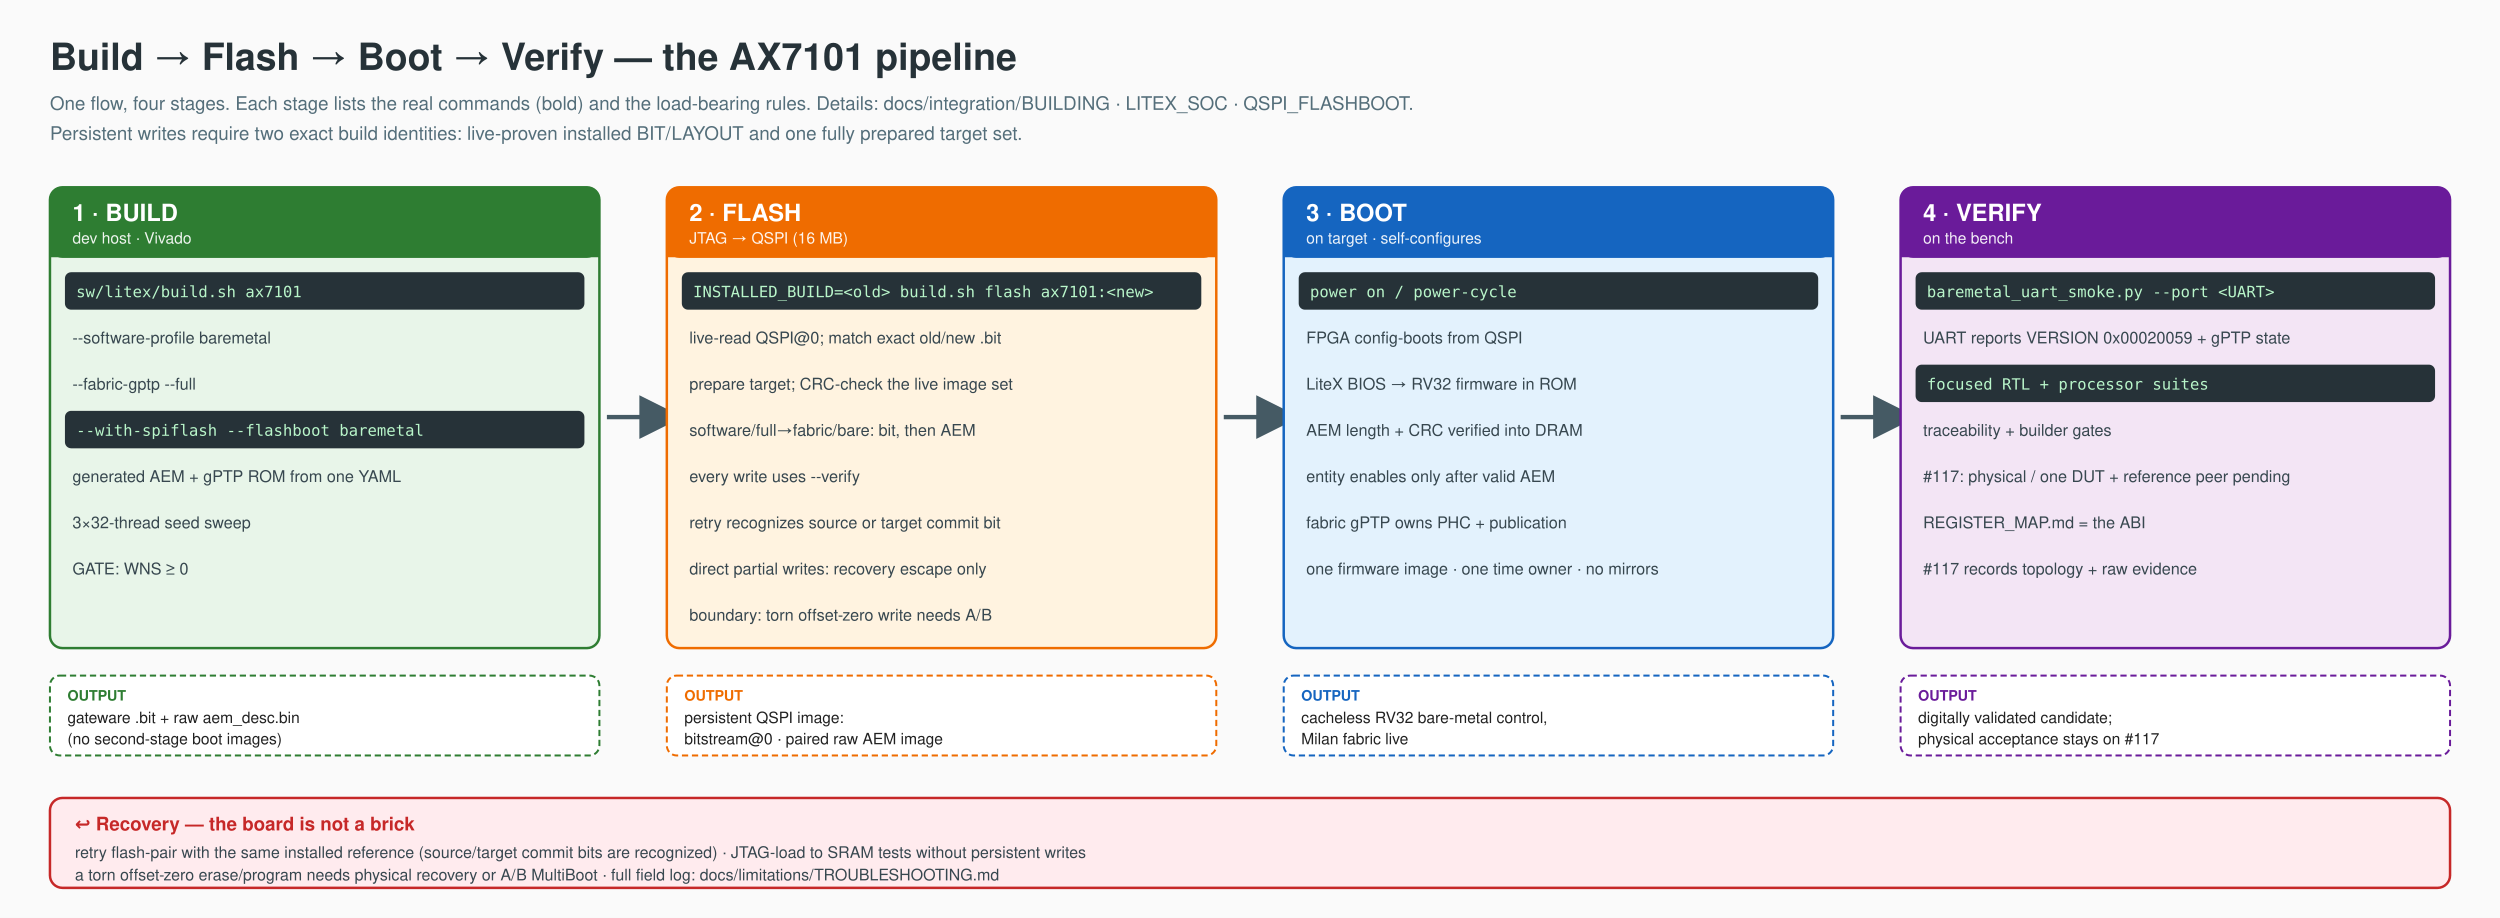
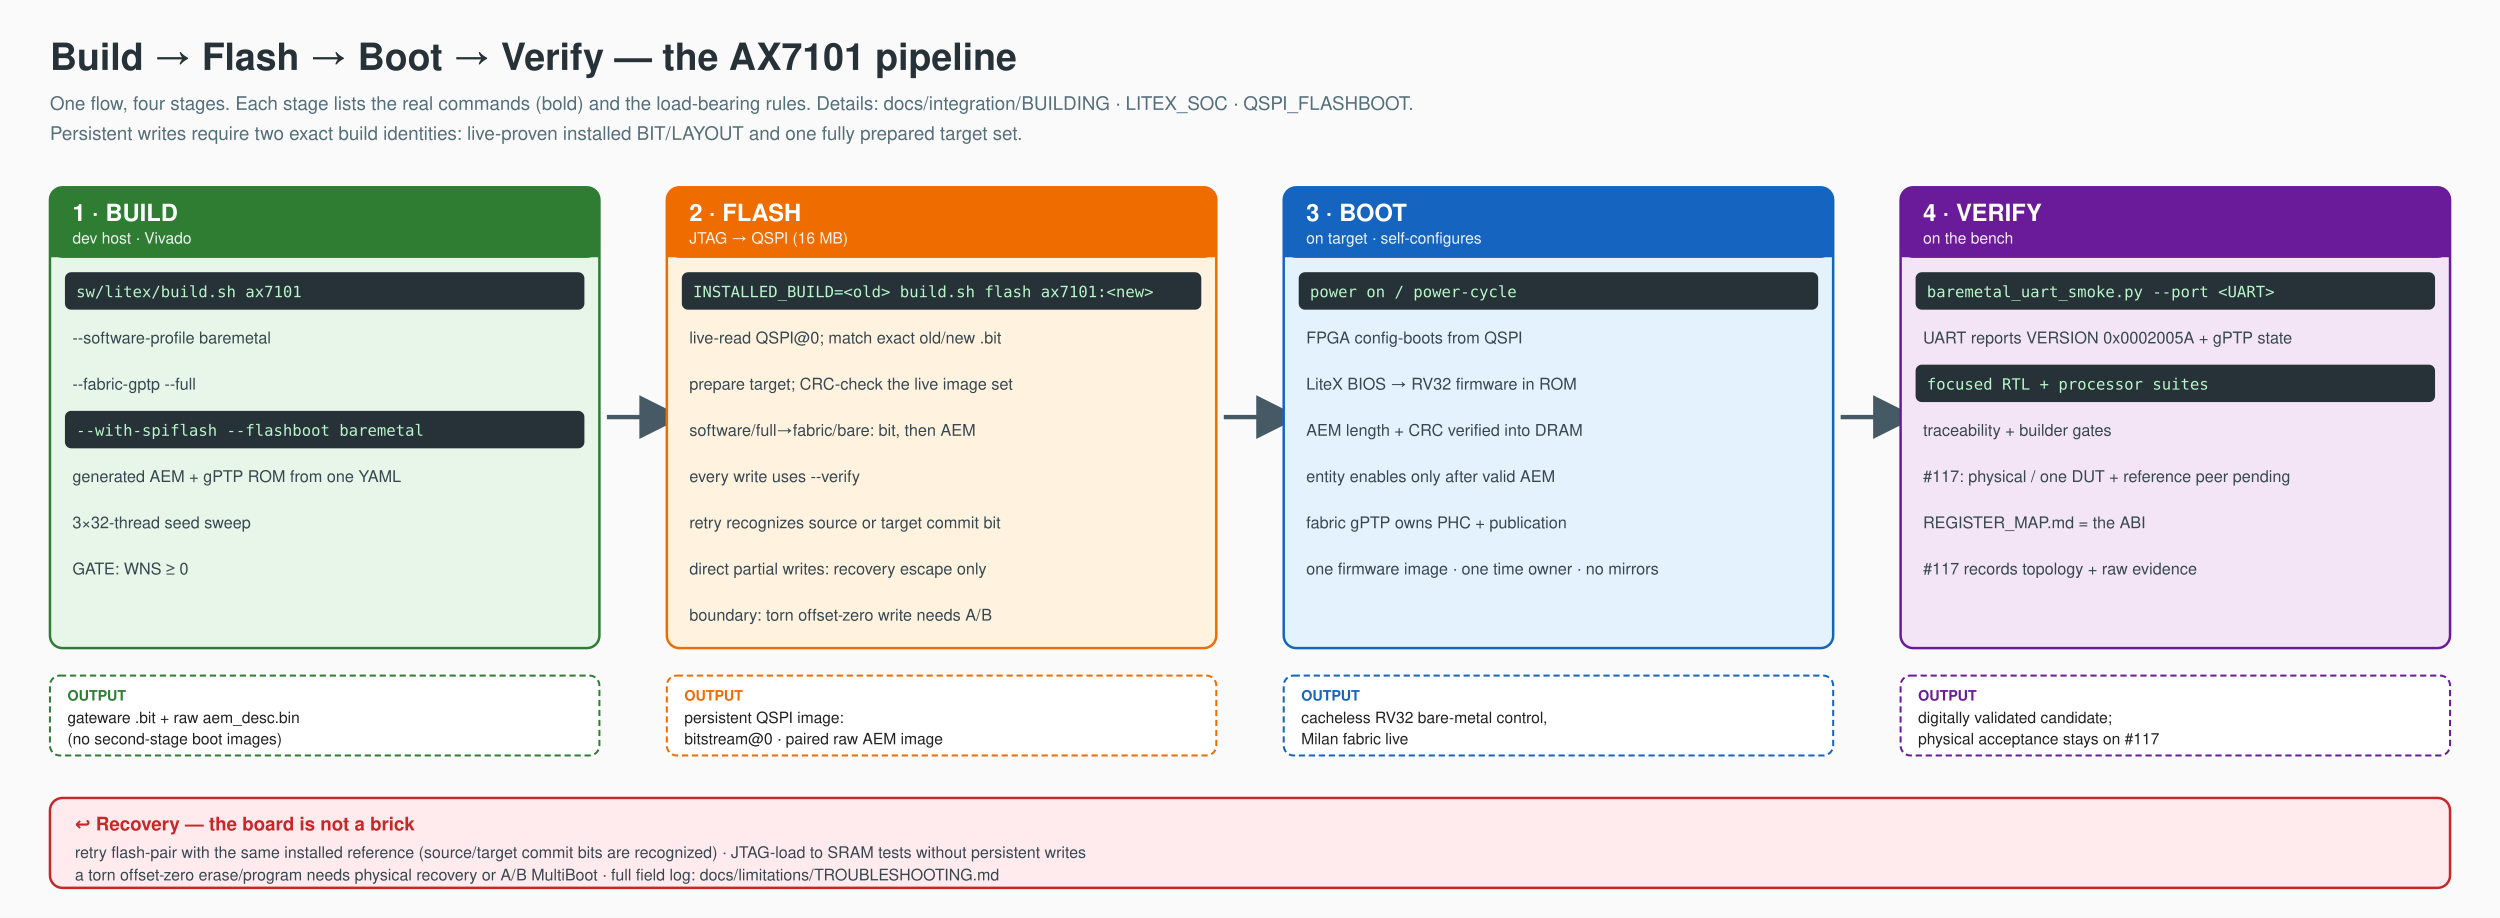
<svg xmlns="http://www.w3.org/2000/svg" width="2002" height="735" viewBox="0 0 2002 735" font-family="Helvetica,Arial,sans-serif">
  <defs>
    <marker id="fa" markerWidth="16" markerHeight="16" refX="4" refY="5" orient="auto">
      <path d="M0,0 L10,5 L0,10 Z" fill="#455A64" />
    </marker>
  </defs>
  <rect width="2002" height="735" fill="#FAFAFA" />
  <text x="40" y="56" font-size="30" font-weight="bold" fill="#263238">Build → Flash → Boot → Verify — the AX7101 pipeline</text>
  <text x="40" y="88" font-size="15" fill="#546E7A">One flow, four stages. Each stage lists the real commands (bold) and the load-bearing rules. Details: docs/integration/BUILDING · LITEX_SOC · QSPI_FLASHBOOT.</text>
  <text x="40" y="112" font-size="15" fill="#546E7A">Persistent writes require two exact build identities: live-proven installed BIT/LAYOUT and one fully prepared target set.</text>
  <rect x="40" y="150" width="440" height="369" rx="10" fill="#E8F5E9" stroke="#2E7D32" stroke-width="2" />
  <rect x="40" y="150" width="440" height="56" rx="10" fill="#2E7D32" stroke="#2E7D32" />
  <rect x="40" y="194" width="440" height="12" fill="#2E7D32" />
  <text x="58" y="177" font-size="19" font-weight="bold" fill="#ffffff">1 · BUILD</text>
  <text x="58" y="195" font-size="12.5" fill="#ffffff" fill-opacity="0.92">dev host · Vivado</text>
  <rect x="52" y="218" width="416" height="30" rx="5" fill="#263238" />
  <text x="61" y="238" font-size="12.5" font-family="Menlo,Consolas,monospace" fill="#B9F6CA">sw/litex/build.sh ax7101</text>
  <text x="58" y="275" font-size="13" fill="#37474F">--software-profile baremetal</text>
  <text x="58" y="312" font-size="13" fill="#37474F">--fabric-gptp --full</text>
  <rect x="52" y="329" width="416" height="30" rx="5" fill="#263238" />
  <text x="61" y="349" font-size="12.5" font-family="Menlo,Consolas,monospace" fill="#B9F6CA">--with-spiflash --flashboot baremetal</text>
  <text x="58" y="386" font-size="13" fill="#37474F">generated AEM + gPTP ROM from one YAML</text>
  <text x="58" y="423" font-size="13" fill="#37474F">3×32-thread seed sweep</text>
  <text x="58" y="460" font-size="13" fill="#37474F">GATE: WNS ≥ 0</text>
  <rect x="40" y="541" width="440" height="64" rx="8" fill="#ffffff" stroke="#2E7D32" stroke-width="1.6" stroke-dasharray="5 3" />
  <text x="54" y="561" font-size="11.5" font-weight="bold" fill="#2E7D32">OUTPUT</text>
  <text x="54" y="579" font-size="12.5" fill="#212121">gateware .bit + raw aem_desc.bin</text>
  <text x="54" y="596" font-size="12.5" fill="#212121">(no second-stage boot images)</text>
  <line x1="486" y1="334" x2="526" y2="334" stroke="#455A64" stroke-width="3.5" marker-end="url(#fa)" />
  <rect x="534" y="150" width="440" height="369" rx="10" fill="#FFF3E0" stroke="#EF6C00" stroke-width="2" />
  <rect x="534" y="150" width="440" height="56" rx="10" fill="#EF6C00" stroke="#EF6C00" />
  <rect x="534" y="194" width="440" height="12" fill="#EF6C00" />
  <text x="552" y="177" font-size="19" font-weight="bold" fill="#ffffff">2 · FLASH</text>
  <text x="552" y="195" font-size="12.5" fill="#ffffff" fill-opacity="0.92">JTAG → QSPI (16 MB)</text>
  <rect x="546" y="218" width="416" height="30" rx="5" fill="#263238" />
  <text x="555" y="238" font-size="12.5" font-family="Menlo,Consolas,monospace" fill="#B9F6CA">INSTALLED_BUILD=&lt;old&gt; build.sh flash ax7101:&lt;new&gt;</text>
  <text x="552" y="275" font-size="13" fill="#37474F">live-read QSPI@0; match exact old/new .bit</text>
  <text x="552" y="312" font-size="13" fill="#37474F">prepare target; CRC-check the live image set</text>
  <text x="552" y="349" font-size="13" fill="#37474F">software/full→fabric/bare: bit, then AEM</text>
  <text x="552" y="386" font-size="13" fill="#37474F">every write uses --verify</text>
  <text x="552" y="423" font-size="13" fill="#37474F">retry recognizes source or target commit bit</text>
  <text x="552" y="460" font-size="13" fill="#37474F">direct partial writes: recovery escape only</text>
  <text x="552" y="497" font-size="13" fill="#37474F">boundary: torn offset-zero write needs A/B</text>
  <rect x="534" y="541" width="440" height="64" rx="8" fill="#ffffff" stroke="#EF6C00" stroke-width="1.6" stroke-dasharray="5 3" />
  <text x="548" y="561" font-size="11.5" font-weight="bold" fill="#EF6C00">OUTPUT</text>
  <text x="548" y="579" font-size="12.5" fill="#212121">persistent QSPI image:</text>
  <text x="548" y="596" font-size="12.5" fill="#212121">bitstream@0 · paired raw AEM image</text>
  <line x1="980" y1="334" x2="1020" y2="334" stroke="#455A64" stroke-width="3.5" marker-end="url(#fa)" />
  <rect x="1028" y="150" width="440" height="369" rx="10" fill="#E3F2FD" stroke="#1565C0" stroke-width="2" />
  <rect x="1028" y="150" width="440" height="56" rx="10" fill="#1565C0" stroke="#1565C0" />
  <rect x="1028" y="194" width="440" height="12" fill="#1565C0" />
  <text x="1046" y="177" font-size="19" font-weight="bold" fill="#ffffff">3 · BOOT</text>
  <text x="1046" y="195" font-size="12.5" fill="#ffffff" fill-opacity="0.92">on target · self-configures</text>
  <rect x="1040" y="218" width="416" height="30" rx="5" fill="#263238" />
  <text x="1049" y="238" font-size="12.5" font-family="Menlo,Consolas,monospace" fill="#B9F6CA">power on / power-cycle</text>
  <text x="1046" y="275" font-size="13" fill="#37474F">FPGA config-boots from QSPI</text>
  <text x="1046" y="312" font-size="13" fill="#37474F">LiteX BIOS → RV32 firmware in ROM</text>
  <text x="1046" y="349" font-size="13" fill="#37474F">AEM length + CRC verified into DRAM</text>
  <text x="1046" y="386" font-size="13" fill="#37474F">entity enables only after valid AEM</text>
  <text x="1046" y="423" font-size="13" fill="#37474F">fabric gPTP owns PHC + publication</text>
  <text x="1046" y="460" font-size="13" fill="#37474F">one firmware image · one time owner · no mirrors</text>
  <rect x="1028" y="541" width="440" height="64" rx="8" fill="#ffffff" stroke="#1565C0" stroke-width="1.6" stroke-dasharray="5 3" />
  <text x="1042" y="561" font-size="11.5" font-weight="bold" fill="#1565C0">OUTPUT</text>
  <text x="1042" y="579" font-size="12.5" fill="#212121">cacheless RV32 bare-metal control,</text>
  <text x="1042" y="596" font-size="12.5" fill="#212121">Milan fabric live</text>
  <line x1="1474" y1="334" x2="1514" y2="334" stroke="#455A64" stroke-width="3.5" marker-end="url(#fa)" />
  <rect x="1522" y="150" width="440" height="369" rx="10" fill="#F3E5F5" stroke="#6A1B9A" stroke-width="2" />
  <rect x="1522" y="150" width="440" height="56" rx="10" fill="#6A1B9A" stroke="#6A1B9A" />
  <rect x="1522" y="194" width="440" height="12" fill="#6A1B9A" />
  <text x="1540" y="177" font-size="19" font-weight="bold" fill="#ffffff">4 · VERIFY</text>
  <text x="1540" y="195" font-size="12.5" fill="#ffffff" fill-opacity="0.92">on the bench</text>
  <rect x="1534" y="218" width="416" height="30" rx="5" fill="#263238" />
  <text x="1543" y="238" font-size="12.5" font-family="Menlo,Consolas,monospace" fill="#B9F6CA">baremetal_uart_smoke.py --port &lt;UART&gt;</text>
-   <text x="1540" y="275" font-size="13" fill="#37474F">UART reports VERSION 0x00020059 + gPTP state</text>
+   <text x="1540" y="275" font-size="13" fill="#37474F">UART reports VERSION 0x0002005A + gPTP state</text>
  <rect x="1534" y="292" width="416" height="30" rx="5" fill="#263238" />
  <text x="1543" y="312" font-size="12.5" font-family="Menlo,Consolas,monospace" fill="#B9F6CA">focused RTL + processor suites</text>
  <text x="1540" y="349" font-size="13" fill="#37474F">traceability + builder gates</text>
  <text x="1540" y="386" font-size="13" fill="#37474F">#117: physical / one DUT + reference peer pending</text>
  <text x="1540" y="423" font-size="13" fill="#37474F">REGISTER_MAP.md = the ABI</text>
  <text x="1540" y="460" font-size="13" fill="#37474F">#117 records topology + raw evidence</text>
  <rect x="1522" y="541" width="440" height="64" rx="8" fill="#ffffff" stroke="#6A1B9A" stroke-width="1.6" stroke-dasharray="5 3" />
  <text x="1536" y="561" font-size="11.5" font-weight="bold" fill="#6A1B9A">OUTPUT</text>
  <text x="1536" y="579" font-size="12.5" fill="#212121">digitally validated candidate;</text>
  <text x="1536" y="596" font-size="12.5" fill="#212121">physical acceptance stays on #117</text>
  <rect x="40" y="639" width="1922" height="72" rx="10" fill="#FFEBEE" stroke="#C62828" stroke-width="2" />
  <text x="60" y="665" font-size="15" font-weight="bold" fill="#C62828">↩ Recovery — the board is not a brick</text>
  <text x="60" y="687" font-size="12.8" fill="#37474F">retry flash-pair with the same installed reference (source/target commit bits are recognized) · JTAG-load to SRAM tests without persistent writes</text>
  <text x="60" y="705" font-size="12.8" fill="#37474F">a torn offset-zero erase/program needs physical recovery or A/B MultiBoot  ·  full field log: docs/limitations/TROUBLESHOOTING.md</text>
</svg>
